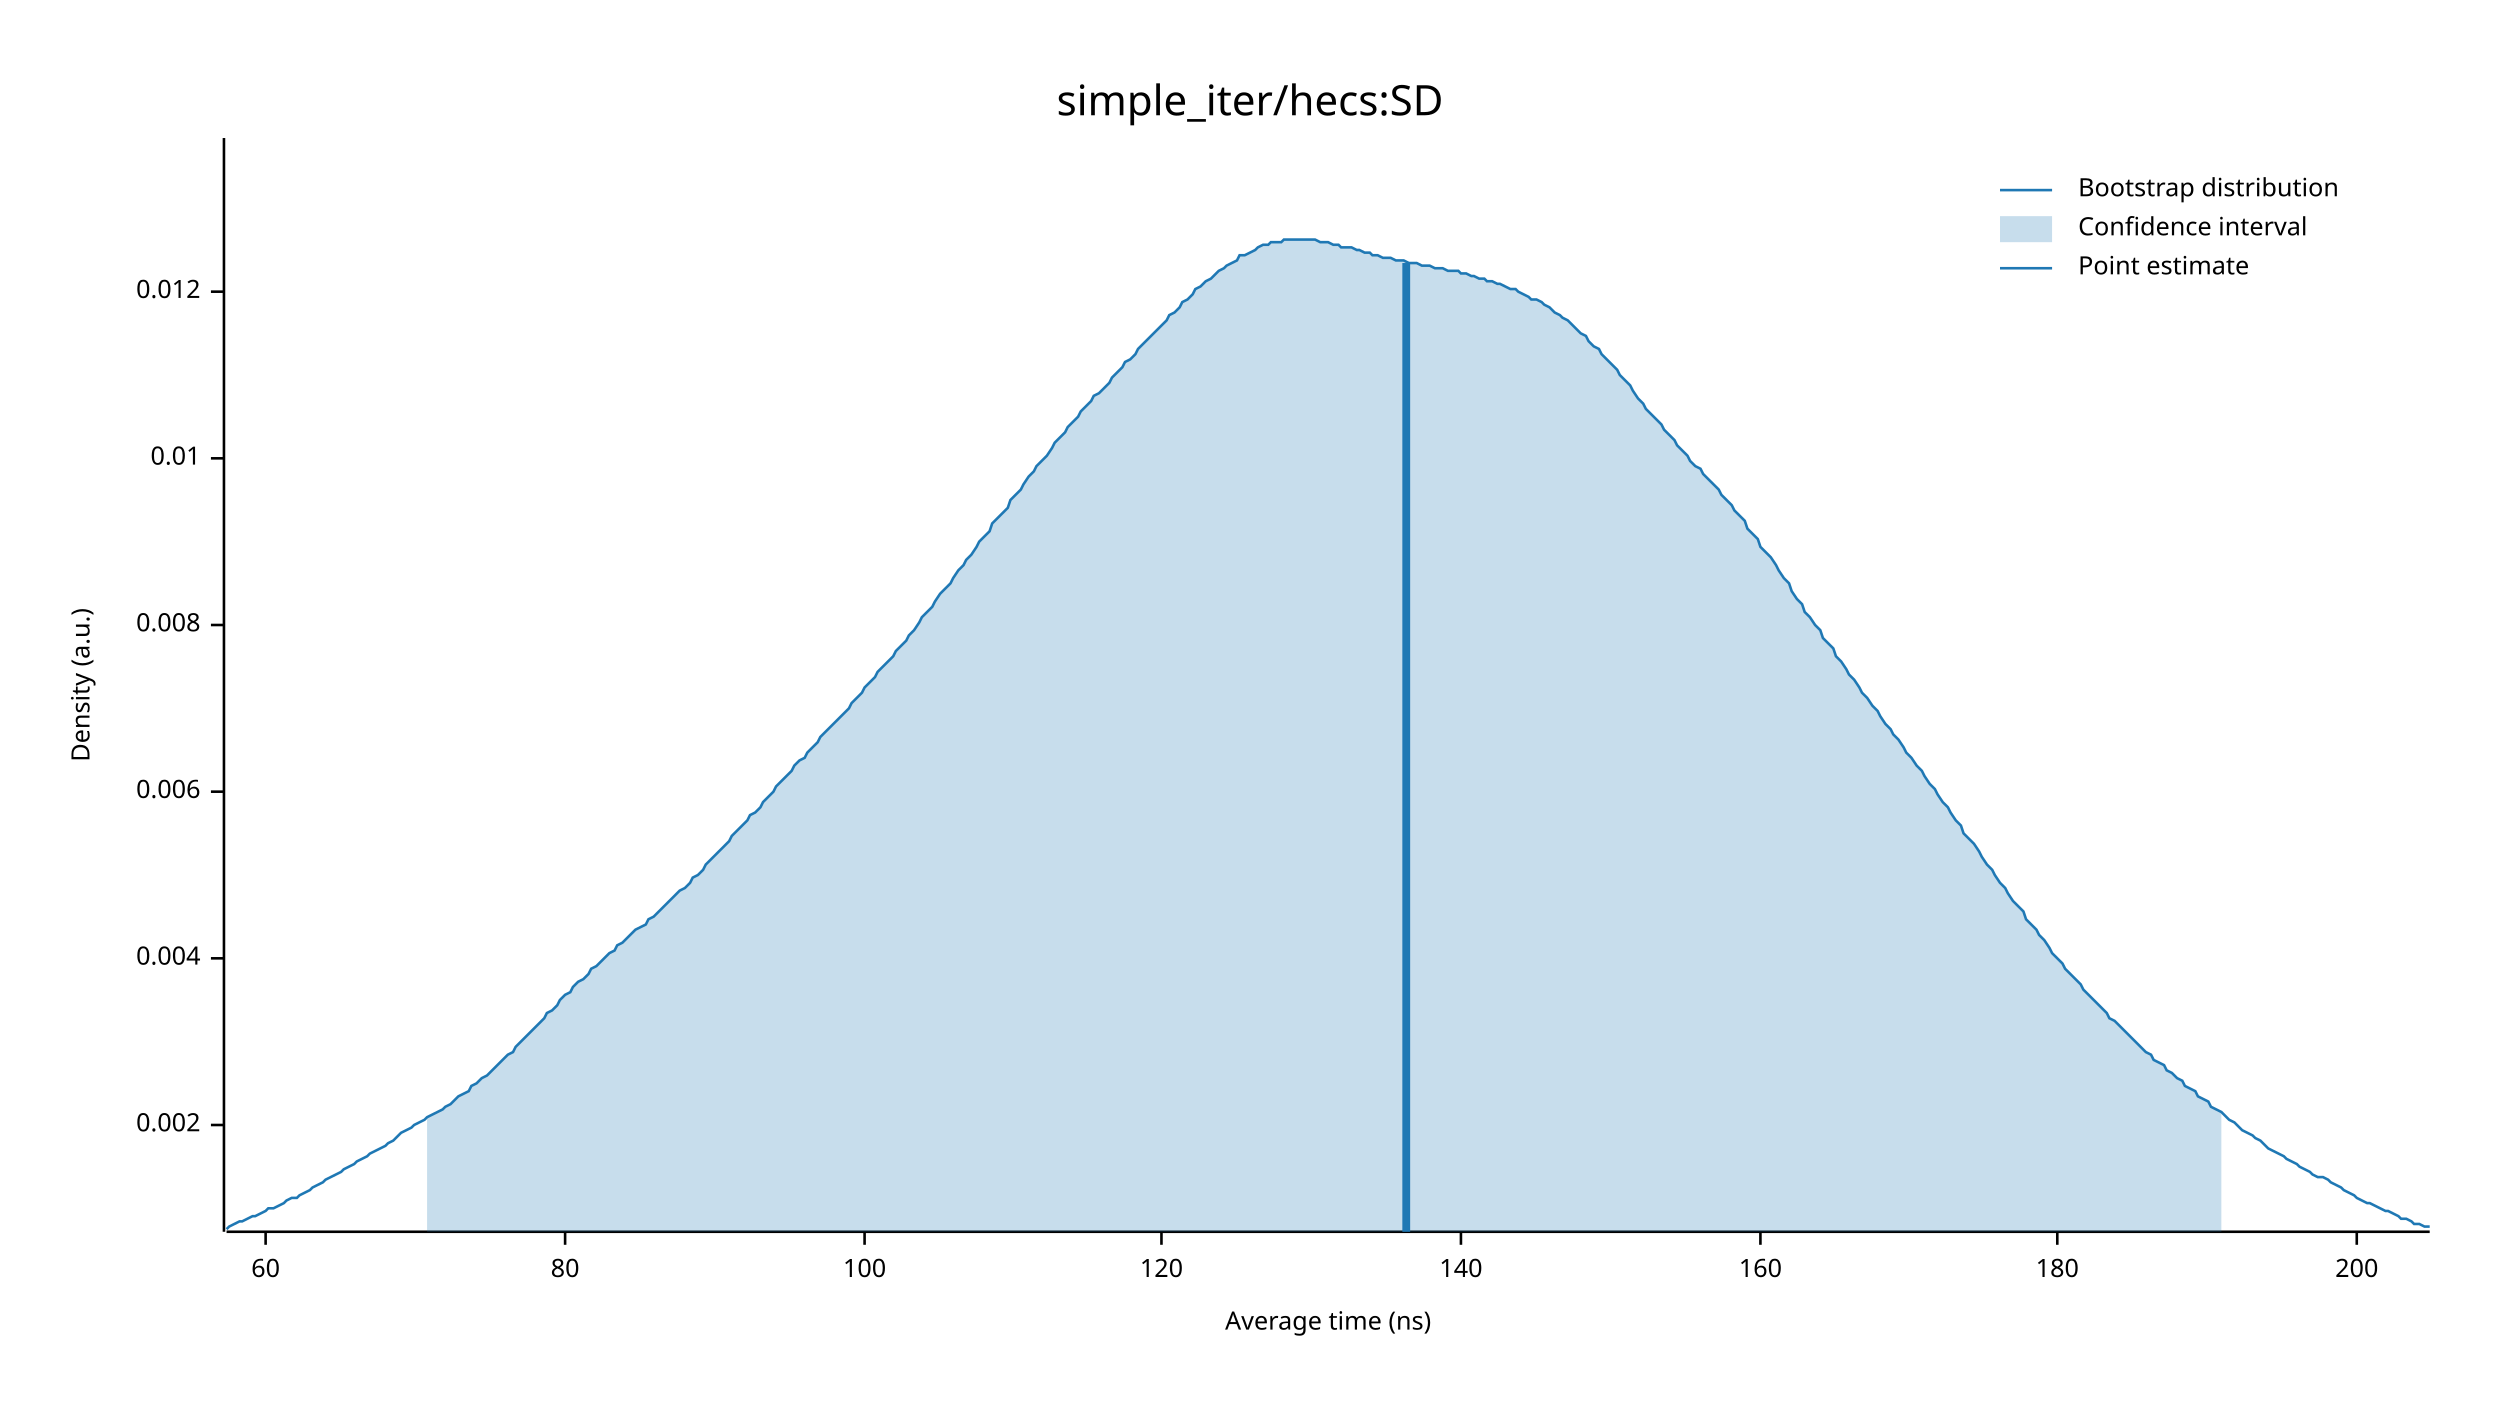
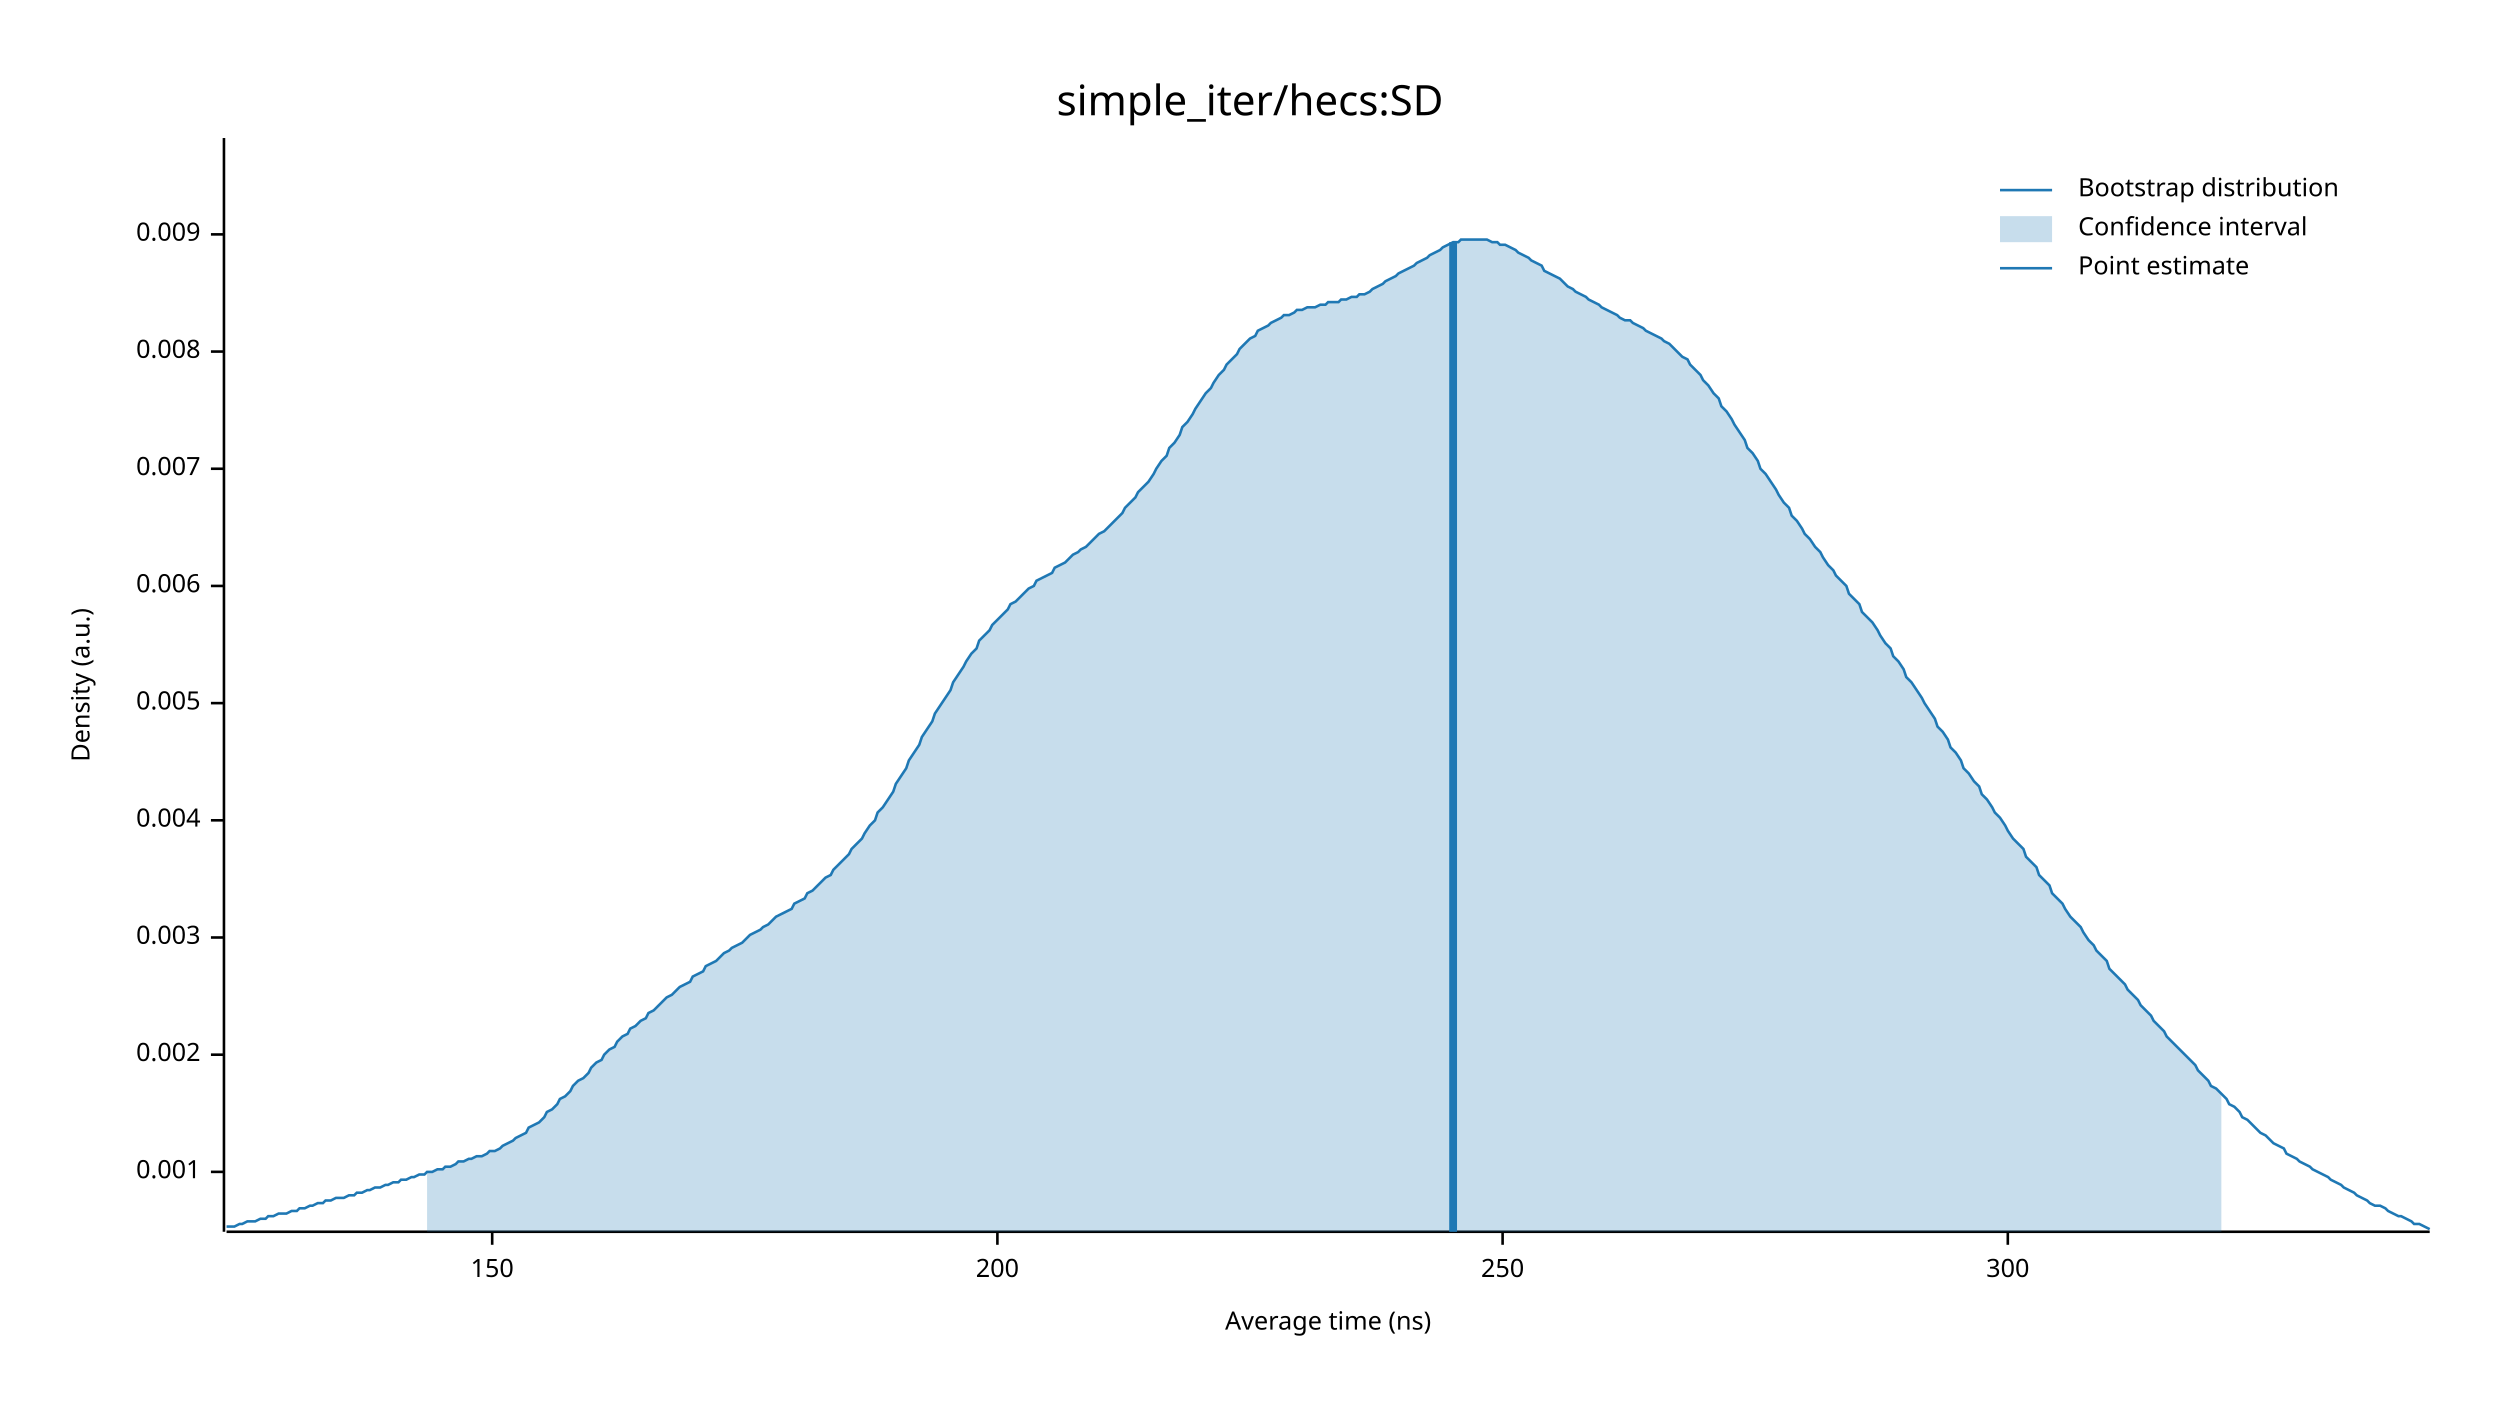
<svg xmlns="http://www.w3.org/2000/svg" width="960" height="540" viewBox="0 0 960 540">
  <text x="480" y="32" dy="0.76em" text-anchor="middle" font-family="sans-serif" font-size="16.129" opacity="1" fill="#000000">
simple_iter/hecs:SD
</text>
  <text x="27" y="263" dy="0.76em" text-anchor="middle" font-family="sans-serif" font-size="9.677" opacity="1" fill="#000000" transform="rotate(270, 27, 263)">
Density (a.u.)
</text>
  <text x="510" y="513" dy="-0.5ex" text-anchor="middle" font-family="sans-serif" font-size="9.677" opacity="1" fill="#000000">
Average time (ns)
</text>
  <polyline fill="none" opacity="1" stroke="#000000" stroke-width="1" points="86,53 86,473 " />
-   <text x="77" y="432" dy="0.5ex" text-anchor="end" font-family="sans-serif" font-size="9.677" opacity="1" fill="#000000">
+   <text x="77" y="450" dy="0.5ex" text-anchor="end" font-family="sans-serif" font-size="9.677" opacity="1" fill="#000000">
+ 0.001
+ </text>
+   <polyline fill="none" opacity="1" stroke="#000000" stroke-width="1" points="81,450 86,450 " />
+   <text x="77" y="405" dy="0.5ex" text-anchor="end" font-family="sans-serif" font-size="9.677" opacity="1" fill="#000000">
0.002
</text>
-   <polyline fill="none" opacity="1" stroke="#000000" stroke-width="1" points="81,432 86,432 " />
-   <text x="77" y="368" dy="0.5ex" text-anchor="end" font-family="sans-serif" font-size="9.677" opacity="1" fill="#000000">
+   <polyline fill="none" opacity="1" stroke="#000000" stroke-width="1" points="81,405 86,405 " />
+   <text x="77" y="360" dy="0.5ex" text-anchor="end" font-family="sans-serif" font-size="9.677" opacity="1" fill="#000000">
+ 0.003
+ </text>
+   <polyline fill="none" opacity="1" stroke="#000000" stroke-width="1" points="81,360 86,360 " />
+   <text x="77" y="315" dy="0.5ex" text-anchor="end" font-family="sans-serif" font-size="9.677" opacity="1" fill="#000000">
0.004
</text>
-   <polyline fill="none" opacity="1" stroke="#000000" stroke-width="1" points="81,368 86,368 " />
-   <text x="77" y="304" dy="0.5ex" text-anchor="end" font-family="sans-serif" font-size="9.677" opacity="1" fill="#000000">
+   <polyline fill="none" opacity="1" stroke="#000000" stroke-width="1" points="81,315 86,315 " />
+   <text x="77" y="270" dy="0.5ex" text-anchor="end" font-family="sans-serif" font-size="9.677" opacity="1" fill="#000000">
+ 0.005
+ </text>
+   <polyline fill="none" opacity="1" stroke="#000000" stroke-width="1" points="81,270 86,270 " />
+   <text x="77" y="225" dy="0.5ex" text-anchor="end" font-family="sans-serif" font-size="9.677" opacity="1" fill="#000000">
0.006
</text>
-   <polyline fill="none" opacity="1" stroke="#000000" stroke-width="1" points="81,304 86,304 " />
-   <text x="77" y="240" dy="0.5ex" text-anchor="end" font-family="sans-serif" font-size="9.677" opacity="1" fill="#000000">
+   <polyline fill="none" opacity="1" stroke="#000000" stroke-width="1" points="81,225 86,225 " />
+   <text x="77" y="180" dy="0.5ex" text-anchor="end" font-family="sans-serif" font-size="9.677" opacity="1" fill="#000000">
+ 0.007
+ </text>
+   <polyline fill="none" opacity="1" stroke="#000000" stroke-width="1" points="81,180 86,180 " />
+   <text x="77" y="135" dy="0.5ex" text-anchor="end" font-family="sans-serif" font-size="9.677" opacity="1" fill="#000000">
0.008
</text>
-   <polyline fill="none" opacity="1" stroke="#000000" stroke-width="1" points="81,240 86,240 " />
-   <text x="77" y="176" dy="0.5ex" text-anchor="end" font-family="sans-serif" font-size="9.677" opacity="1" fill="#000000">
- 0.01
+   <polyline fill="none" opacity="1" stroke="#000000" stroke-width="1" points="81,135 86,135 " />
+   <text x="77" y="90" dy="0.5ex" text-anchor="end" font-family="sans-serif" font-size="9.677" opacity="1" fill="#000000">
+ 0.009
</text>
-   <polyline fill="none" opacity="1" stroke="#000000" stroke-width="1" points="81,176 86,176 " />
-   <text x="77" y="112" dy="0.5ex" text-anchor="end" font-family="sans-serif" font-size="9.677" opacity="1" fill="#000000">
- 0.012
+   <polyline fill="none" opacity="1" stroke="#000000" stroke-width="1" points="81,90 86,90 " />
+   <polyline fill="none" opacity="1" stroke="#000000" stroke-width="1" points="87,473 933,473 " />
+   <text x="189" y="483" dy="0.76em" text-anchor="middle" font-family="sans-serif" font-size="9.677" opacity="1" fill="#000000">
+ 150
</text>
-   <polyline fill="none" opacity="1" stroke="#000000" stroke-width="1" points="81,112 86,112 " />
-   <polyline fill="none" opacity="1" stroke="#000000" stroke-width="1" points="87,473 933,473 " />
-   <text x="102" y="483" dy="0.76em" text-anchor="middle" font-family="sans-serif" font-size="9.677" opacity="1" fill="#000000">
- 60
- </text>
-   <polyline fill="none" opacity="1" stroke="#000000" stroke-width="1" points="102,473 102,478 " />
-   <text x="217" y="483" dy="0.76em" text-anchor="middle" font-family="sans-serif" font-size="9.677" opacity="1" fill="#000000">
- 80
- </text>
-   <polyline fill="none" opacity="1" stroke="#000000" stroke-width="1" points="217,473 217,478 " />
-   <text x="332" y="483" dy="0.76em" text-anchor="middle" font-family="sans-serif" font-size="9.677" opacity="1" fill="#000000">
- 100
- </text>
-   <polyline fill="none" opacity="1" stroke="#000000" stroke-width="1" points="332,473 332,478 " />
-   <text x="446" y="483" dy="0.76em" text-anchor="middle" font-family="sans-serif" font-size="9.677" opacity="1" fill="#000000">
- 120
- </text>
-   <polyline fill="none" opacity="1" stroke="#000000" stroke-width="1" points="446,473 446,478 " />
-   <text x="561" y="483" dy="0.76em" text-anchor="middle" font-family="sans-serif" font-size="9.677" opacity="1" fill="#000000">
- 140
- </text>
-   <polyline fill="none" opacity="1" stroke="#000000" stroke-width="1" points="561,473 561,478 " />
-   <text x="676" y="483" dy="0.76em" text-anchor="middle" font-family="sans-serif" font-size="9.677" opacity="1" fill="#000000">
- 160
- </text>
-   <polyline fill="none" opacity="1" stroke="#000000" stroke-width="1" points="676,473 676,478 " />
-   <text x="790" y="483" dy="0.76em" text-anchor="middle" font-family="sans-serif" font-size="9.677" opacity="1" fill="#000000">
- 180
- </text>
-   <polyline fill="none" opacity="1" stroke="#000000" stroke-width="1" points="790,473 790,478 " />
-   <text x="905" y="483" dy="0.76em" text-anchor="middle" font-family="sans-serif" font-size="9.677" opacity="1" fill="#000000">
+   <polyline fill="none" opacity="1" stroke="#000000" stroke-width="1" points="189,473 189,478 " />
+   <text x="383" y="483" dy="0.76em" text-anchor="middle" font-family="sans-serif" font-size="9.677" opacity="1" fill="#000000">
200
</text>
-   <polyline fill="none" opacity="1" stroke="#000000" stroke-width="1" points="905,473 905,478 " />
-   <polyline fill="none" opacity="1" stroke="#1F78B4" stroke-width="1" points="87,472 88,471 90,470 92,469 93,469 95,468 97,467 98,467 100,466 102,465 103,464 105,464 107,463 109,462 110,461 112,460 114,460 115,459 117,458 119,457 120,456 122,455 124,454 125,453 127,452 129,451 131,450 132,449 134,448 136,447 137,446 139,445 141,444 142,443 144,442 146,441 148,440 149,439 151,438 153,436 154,435 156,434 158,433 159,432 161,431 163,430 164,429 166,428 168,427 170,426 171,425 173,424 175,422 176,421 178,420 180,419 181,417 183,416 185,414 187,413 188,412 190,410 192,408 193,407 195,405 197,404 198,402 200,400 202,398 203,397 205,395 207,393 209,391 210,389 212,388 214,386 215,384 217,382 219,381 220,379 222,377 224,376 226,374 227,372 229,371 231,369 232,368 234,366 236,365 237,363 239,362 241,360 242,359 244,357 246,356 248,355 249,353 251,352 253,350 254,349 256,347 258,345 259,344 261,342 263,341 265,339 266,337 268,336 270,334 271,332 273,330 275,328 276,327 278,325 280,323 281,321 283,319 285,317 287,315 288,313 290,312 292,310 293,308 295,306 297,304 298,302 300,300 302,298 304,296 305,294 307,292 309,291 310,289 312,287 314,285 315,283 317,281 319,279 320,278 322,276 324,274 326,272 327,270 329,268 331,266 332,264 334,262 336,260 337,258 339,256 341,254 343,252 344,250 346,248 348,246 349,244 351,242 353,239 354,237 356,235 358,233 359,231 361,228 363,226 365,224 366,222 368,219 370,217 371,215 373,213 375,210 376,208 378,206 380,204 381,201 383,199 385,197 387,195 388,192 390,190 392,188 393,186 395,183 397,181 398,179 400,177 402,175 404,172 405,170 407,168 409,166 410,164 412,162 414,160 415,158 417,156 419,154 420,152 422,151 424,149 426,147 427,145 429,143 431,141 432,139 434,138 436,136 437,134 439,132 441,130 443,128 444,127 446,125 448,123 449,121 451,120 453,118 454,116 456,115 458,113 459,111 461,110 463,108 465,107 466,106 468,104 470,103 471,102 473,101 475,100 476,98 478,98 480,97 482,96 483,95 485,94 487,94 488,93 490,93 492,93 493,92 495,92 497,92 498,92 500,92 502,92 504,92 505,92 507,93 509,93 510,93 512,94 514,94 515,95 517,95 519,95 521,96 522,96 524,97 526,97 527,98 529,98 531,99 532,99 534,99 536,100 537,100 539,100 541,101 543,101 544,101 546,102 548,102 549,102 551,103 553,103 554,103 556,104 558,104 560,104 561,105 563,105 565,106 566,106 568,107 570,107 571,108 573,108 575,109 576,109 578,110 580,111 582,111 583,112 585,113 587,114 588,115 590,115 592,116 593,117 595,118 597,120 599,121 600,122 602,123 604,125 605,126 607,128 609,129 610,131 612,133 614,134 615,136 617,138 619,140 621,142 622,144 624,146 626,148 627,150 629,153 631,155 632,157 634,159 636,161 638,163 639,165 641,167 643,169 644,171 646,173 648,175 649,177 651,179 653,180 654,182 656,184 658,186 660,188 661,190 663,192 665,194 666,196 668,198 670,200 671,203 673,205 675,207 676,210 678,212 680,214 682,217 683,219 685,222 687,224 688,227 690,230 692,232 693,235 695,237 697,240 699,242 700,245 702,247 704,249 705,252 707,254 709,257 710,259 712,261 714,264 715,266 717,268 719,271 721,273 722,275 724,278 726,280 727,282 729,284 731,287 732,289 734,291 736,294 738,296 739,298 741,301 743,303 744,305 746,308 748,310 749,312 751,315 753,317 754,320 756,322 758,324 760,327 761,329 763,332 765,334 766,336 768,339 770,341 771,343 773,346 775,348 777,350 778,353 780,355 782,357 783,359 785,361 787,364 788,366 790,368 792,370 793,372 795,374 797,376 799,378 800,380 802,382 804,384 805,385 807,387 809,389 810,391 812,392 814,394 816,396 817,397 819,399 821,401 822,402 824,404 826,405 827,407 829,408 831,409 832,411 834,412 836,414 838,415 839,417 841,418 843,419 844,421 846,422 848,423 849,425 851,426 853,427 855,429 856,430 858,431 860,433 861,434 863,435 865,436 866,437 868,438 870,440 871,441 873,442 875,443 877,444 878,445 880,446 882,447 883,448 885,449 887,450 888,451 890,452 892,452 894,453 895,454 897,455 899,456 900,457 902,458 904,459 905,460 907,461 909,462 910,462 912,463 914,464 916,465 917,465 919,466 921,467 922,468 924,468 926,469 927,470 929,470 931,471 933,471 " />
-   <polygon opacity="0.25" fill="#1F78B4" points="164,429 166,428 168,427 170,426 171,425 173,424 175,422 176,421 178,420 180,419 181,417 183,416 185,414 187,413 188,412 190,410 192,408 193,407 195,405 197,404 198,402 200,400 202,398 203,397 205,395 207,393 209,391 210,389 212,388 214,386 215,384 217,382 219,381 220,379 222,377 224,376 226,374 227,372 229,371 231,369 232,368 234,366 236,365 237,363 239,362 241,360 242,359 244,357 246,356 248,355 249,353 251,352 253,350 254,349 256,347 258,345 259,344 261,342 263,341 265,339 266,337 268,336 270,334 271,332 273,330 275,328 276,327 278,325 280,323 281,321 283,319 285,317 287,315 288,313 290,312 292,310 293,308 295,306 297,304 298,302 300,300 302,298 304,296 305,294 307,292 309,291 310,289 312,287 314,285 315,283 317,281 319,279 320,278 322,276 324,274 326,272 327,270 329,268 331,266 332,264 334,262 336,260 337,258 339,256 341,254 343,252 344,250 346,248 348,246 349,244 351,242 353,239 354,237 356,235 358,233 359,231 361,228 363,226 365,224 366,222 368,219 370,217 371,215 373,213 375,210 376,208 378,206 380,204 381,201 383,199 385,197 387,195 388,192 390,190 392,188 393,186 395,183 397,181 398,179 400,177 402,175 404,172 405,170 407,168 409,166 410,164 412,162 414,160 415,158 417,156 419,154 420,152 422,151 424,149 426,147 427,145 429,143 431,141 432,139 434,138 436,136 437,134 439,132 441,130 443,128 444,127 446,125 448,123 449,121 451,120 453,118 454,116 456,115 458,113 459,111 461,110 463,108 465,107 466,106 468,104 470,103 471,102 473,101 475,100 476,98 478,98 480,97 482,96 483,95 485,94 487,94 488,93 490,93 492,93 493,92 495,92 497,92 498,92 500,92 502,92 504,92 505,92 507,93 509,93 510,93 512,94 514,94 515,95 517,95 519,95 521,96 522,96 524,97 526,97 527,98 529,98 531,99 532,99 534,99 536,100 537,100 539,100 541,101 543,101 544,101 546,102 548,102 549,102 551,103 553,103 554,103 556,104 558,104 560,104 561,105 563,105 565,106 566,106 568,107 570,107 571,108 573,108 575,109 576,109 578,110 580,111 582,111 583,112 585,113 587,114 588,115 590,115 592,116 593,117 595,118 597,120 599,121 600,122 602,123 604,125 605,126 607,128 609,129 610,131 612,133 614,134 615,136 617,138 619,140 621,142 622,144 624,146 626,148 627,150 629,153 631,155 632,157 634,159 636,161 638,163 639,165 641,167 643,169 644,171 646,173 648,175 649,177 651,179 653,180 654,182 656,184 658,186 660,188 661,190 663,192 665,194 666,196 668,198 670,200 671,203 673,205 675,207 676,210 678,212 680,214 682,217 683,219 685,222 687,224 688,227 690,230 692,232 693,235 695,237 697,240 699,242 700,245 702,247 704,249 705,252 707,254 709,257 710,259 712,261 714,264 715,266 717,268 719,271 721,273 722,275 724,278 726,280 727,282 729,284 731,287 732,289 734,291 736,294 738,296 739,298 741,301 743,303 744,305 746,308 748,310 749,312 751,315 753,317 754,320 756,322 758,324 760,327 761,329 763,332 765,334 766,336 768,339 770,341 771,343 773,346 775,348 777,350 778,353 780,355 782,357 783,359 785,361 787,364 788,366 790,368 792,370 793,372 795,374 797,376 799,378 800,380 802,382 804,384 805,385 807,387 809,389 810,391 812,392 814,394 816,396 817,397 819,399 821,401 822,402 824,404 826,405 827,407 829,408 831,409 832,411 834,412 836,414 838,415 839,417 841,418 843,419 844,421 846,422 848,423 849,425 851,426 853,427 853,473 164,473 " />
-   <polyline fill="none" opacity="1" stroke="#1F78B4" stroke-width="3" points="540,473 540,101 " />
+   <polyline fill="none" opacity="1" stroke="#000000" stroke-width="1" points="383,473 383,478 " />
+   <text x="577" y="483" dy="0.76em" text-anchor="middle" font-family="sans-serif" font-size="9.677" opacity="1" fill="#000000">
+ 250
+ </text>
+   <polyline fill="none" opacity="1" stroke="#000000" stroke-width="1" points="577,473 577,478 " />
+   <text x="771" y="483" dy="0.76em" text-anchor="middle" font-family="sans-serif" font-size="9.677" opacity="1" fill="#000000">
+ 300
+ </text>
+   <polyline fill="none" opacity="1" stroke="#000000" stroke-width="1" points="771,473 771,478 " />
+   <polyline fill="none" opacity="1" stroke="#1F78B4" stroke-width="1" points="87,471 88,471 90,471 92,470 93,470 95,469 97,469 98,469 100,468 102,468 103,467 105,467 107,466 109,466 110,466 112,465 114,465 115,464 117,464 119,463 120,463 122,462 124,462 125,461 127,461 129,460 131,460 132,460 134,459 136,459 137,458 139,458 141,457 142,457 144,456 146,456 148,455 149,455 151,454 153,454 154,453 156,453 158,452 159,452 161,451 163,451 164,450 166,450 168,449 170,449 171,448 173,448 175,447 176,446 178,446 180,445 181,445 183,444 185,444 187,443 188,442 190,442 192,441 193,440 195,439 197,438 198,437 200,436 202,435 203,433 205,432 207,431 209,429 210,427 212,426 214,424 215,422 217,421 219,419 220,417 222,415 224,414 226,412 227,410 229,408 231,407 232,405 234,403 236,402 237,400 239,398 241,397 242,395 244,394 246,392 248,391 249,389 251,388 253,386 254,385 256,383 258,382 259,381 261,379 263,378 265,377 266,375 268,374 270,373 271,371 273,370 275,369 276,368 278,366 280,365 281,364 283,363 285,362 287,360 288,359 290,358 292,357 293,356 295,355 297,353 298,352 300,351 302,350 304,349 305,347 307,346 309,345 310,343 312,342 314,340 315,339 317,337 319,336 320,334 322,332 324,330 326,328 327,326 329,324 331,322 332,320 334,317 336,315 337,312 339,310 341,307 343,304 344,301 346,298 348,295 349,292 351,289 353,286 354,283 356,280 358,277 359,274 361,271 363,268 365,265 366,262 368,259 370,256 371,254 373,251 375,249 376,246 378,244 380,242 381,240 383,238 385,236 387,234 388,232 390,231 392,229 393,228 395,226 397,225 398,223 400,222 402,221 404,220 405,218 407,217 409,216 410,215 412,213 414,212 415,211 417,210 419,208 420,207 422,205 424,204 426,202 427,201 429,199 431,197 432,195 434,193 436,191 437,189 439,187 441,185 443,182 444,180 446,177 448,175 449,172 451,170 453,167 454,164 456,162 458,159 459,157 461,154 463,151 465,149 466,147 468,144 470,142 471,140 473,138 475,136 476,134 478,132 480,130 482,129 483,127 485,126 487,125 488,124 490,123 492,122 493,121 495,121 497,120 498,119 500,119 502,118 504,118 505,118 507,117 509,117 510,116 512,116 514,116 515,115 517,115 519,114 521,114 522,113 524,113 526,112 527,111 529,110 531,109 532,108 534,107 536,106 537,105 539,104 541,103 543,102 544,101 546,100 548,99 549,98 551,97 553,96 554,95 556,94 558,93 560,93 561,92 563,92 565,92 566,92 568,92 570,92 571,92 573,93 575,93 576,94 578,94 580,95 582,96 583,97 585,98 587,99 588,100 590,101 592,102 593,104 595,105 597,106 599,107 600,108 602,110 604,111 605,112 607,113 609,114 610,115 612,116 614,117 615,118 617,119 619,120 621,121 622,122 624,123 626,123 627,124 629,125 631,126 632,127 634,128 636,129 638,130 639,131 641,132 643,134 644,135 646,137 648,138 649,140 651,142 653,144 654,146 656,148 658,151 660,153 661,156 663,158 665,161 666,163 668,166 670,169 671,172 673,174 675,177 676,180 678,182 680,185 682,188 683,190 685,193 687,195 688,198 690,200 692,203 693,205 695,207 697,210 699,212 700,214 702,217 704,219 705,221 707,223 709,225 710,228 712,230 714,232 715,235 717,237 719,239 721,242 722,244 724,247 726,249 727,252 729,254 731,257 732,260 734,262 736,265 738,268 739,270 741,273 743,276 744,279 746,281 748,284 749,287 751,289 753,292 754,295 756,297 758,300 760,302 761,305 763,307 765,310 766,312 768,314 770,317 771,319 773,322 775,324 777,326 778,329 780,331 782,333 783,336 785,338 787,340 788,343 790,345 792,347 793,349 795,352 797,354 799,356 800,358 802,361 804,363 805,365 807,367 809,369 810,372 812,374 814,376 816,378 817,380 819,382 821,384 822,386 824,388 826,390 827,392 829,394 831,396 832,398 834,400 836,402 838,404 839,405 841,407 843,409 844,411 846,413 848,415 849,417 851,418 853,420 855,422 856,424 858,425 860,427 861,429 863,430 865,432 866,433 868,435 870,436 871,437 873,439 875,440 877,441 878,443 880,444 882,445 883,446 885,447 887,448 888,449 890,450 892,451 894,452 895,453 897,454 899,455 900,456 902,457 904,458 905,459 907,460 909,461 910,462 912,463 914,463 916,464 917,465 919,466 921,467 922,467 924,468 926,469 927,470 929,470 931,471 933,472 " />
+   <polygon opacity="0.25" fill="#1F78B4" points="164,450 166,450 168,449 170,449 171,448 173,448 175,447 176,446 178,446 180,445 181,445 183,444 185,444 187,443 188,442 190,442 192,441 193,440 195,439 197,438 198,437 200,436 202,435 203,433 205,432 207,431 209,429 210,427 212,426 214,424 215,422 217,421 219,419 220,417 222,415 224,414 226,412 227,410 229,408 231,407 232,405 234,403 236,402 237,400 239,398 241,397 242,395 244,394 246,392 248,391 249,389 251,388 253,386 254,385 256,383 258,382 259,381 261,379 263,378 265,377 266,375 268,374 270,373 271,371 273,370 275,369 276,368 278,366 280,365 281,364 283,363 285,362 287,360 288,359 290,358 292,357 293,356 295,355 297,353 298,352 300,351 302,350 304,349 305,347 307,346 309,345 310,343 312,342 314,340 315,339 317,337 319,336 320,334 322,332 324,330 326,328 327,326 329,324 331,322 332,320 334,317 336,315 337,312 339,310 341,307 343,304 344,301 346,298 348,295 349,292 351,289 353,286 354,283 356,280 358,277 359,274 361,271 363,268 365,265 366,262 368,259 370,256 371,254 373,251 375,249 376,246 378,244 380,242 381,240 383,238 385,236 387,234 388,232 390,231 392,229 393,228 395,226 397,225 398,223 400,222 402,221 404,220 405,218 407,217 409,216 410,215 412,213 414,212 415,211 417,210 419,208 420,207 422,205 424,204 426,202 427,201 429,199 431,197 432,195 434,193 436,191 437,189 439,187 441,185 443,182 444,180 446,177 448,175 449,172 451,170 453,167 454,164 456,162 458,159 459,157 461,154 463,151 465,149 466,147 468,144 470,142 471,140 473,138 475,136 476,134 478,132 480,130 482,129 483,127 485,126 487,125 488,124 490,123 492,122 493,121 495,121 497,120 498,119 500,119 502,118 504,118 505,118 507,117 509,117 510,116 512,116 514,116 515,115 517,115 519,114 521,114 522,113 524,113 526,112 527,111 529,110 531,109 532,108 534,107 536,106 537,105 539,104 541,103 543,102 544,101 546,100 548,99 549,98 551,97 553,96 554,95 556,94 558,93 560,93 561,92 563,92 565,92 566,92 568,92 570,92 571,92 573,93 575,93 576,94 578,94 580,95 582,96 583,97 585,98 587,99 588,100 590,101 592,102 593,104 595,105 597,106 599,107 600,108 602,110 604,111 605,112 607,113 609,114 610,115 612,116 614,117 615,118 617,119 619,120 621,121 622,122 624,123 626,123 627,124 629,125 631,126 632,127 634,128 636,129 638,130 639,131 641,132 643,134 644,135 646,137 648,138 649,140 651,142 653,144 654,146 656,148 658,151 660,153 661,156 663,158 665,161 666,163 668,166 670,169 671,172 673,174 675,177 676,180 678,182 680,185 682,188 683,190 685,193 687,195 688,198 690,200 692,203 693,205 695,207 697,210 699,212 700,214 702,217 704,219 705,221 707,223 709,225 710,228 712,230 714,232 715,235 717,237 719,239 721,242 722,244 724,247 726,249 727,252 729,254 731,257 732,260 734,262 736,265 738,268 739,270 741,273 743,276 744,279 746,281 748,284 749,287 751,289 753,292 754,295 756,297 758,300 760,302 761,305 763,307 765,310 766,312 768,314 770,317 771,319 773,322 775,324 777,326 778,329 780,331 782,333 783,336 785,338 787,340 788,343 790,345 792,347 793,349 795,352 797,354 799,356 800,358 802,361 804,363 805,365 807,367 809,369 810,372 812,374 814,376 816,378 817,380 819,382 821,384 822,386 824,388 826,390 827,392 829,394 831,396 832,398 834,400 836,402 838,404 839,405 841,407 843,409 844,411 846,413 848,415 849,417 851,418 853,420 853,473 164,473 " />
+   <polyline fill="none" opacity="1" stroke="#1F78B4" stroke-width="3" points="558,473 558,93 " />
  <text x="798" y="68" dy="0.76em" text-anchor="start" font-family="sans-serif" font-size="9.677" opacity="1" fill="#000000">
Bootstrap distribution
</text>
  <text x="798" y="83" dy="0.76em" text-anchor="start" font-family="sans-serif" font-size="9.677" opacity="1" fill="#000000">
Confidence interval
</text>
  <text x="798" y="98" dy="0.76em" text-anchor="start" font-family="sans-serif" font-size="9.677" opacity="1" fill="#000000">
Point estimate
</text>
  <polyline fill="none" opacity="1" stroke="#1F78B4" stroke-width="1" points="768,73 788,73 " />
  <rect x="768" y="83" width="20" height="10" opacity="0.25" fill="#1F78B4" stroke="none" />
  <polyline fill="none" opacity="1" stroke="#1F78B4" stroke-width="1" points="768,103 788,103 " />
</svg>
